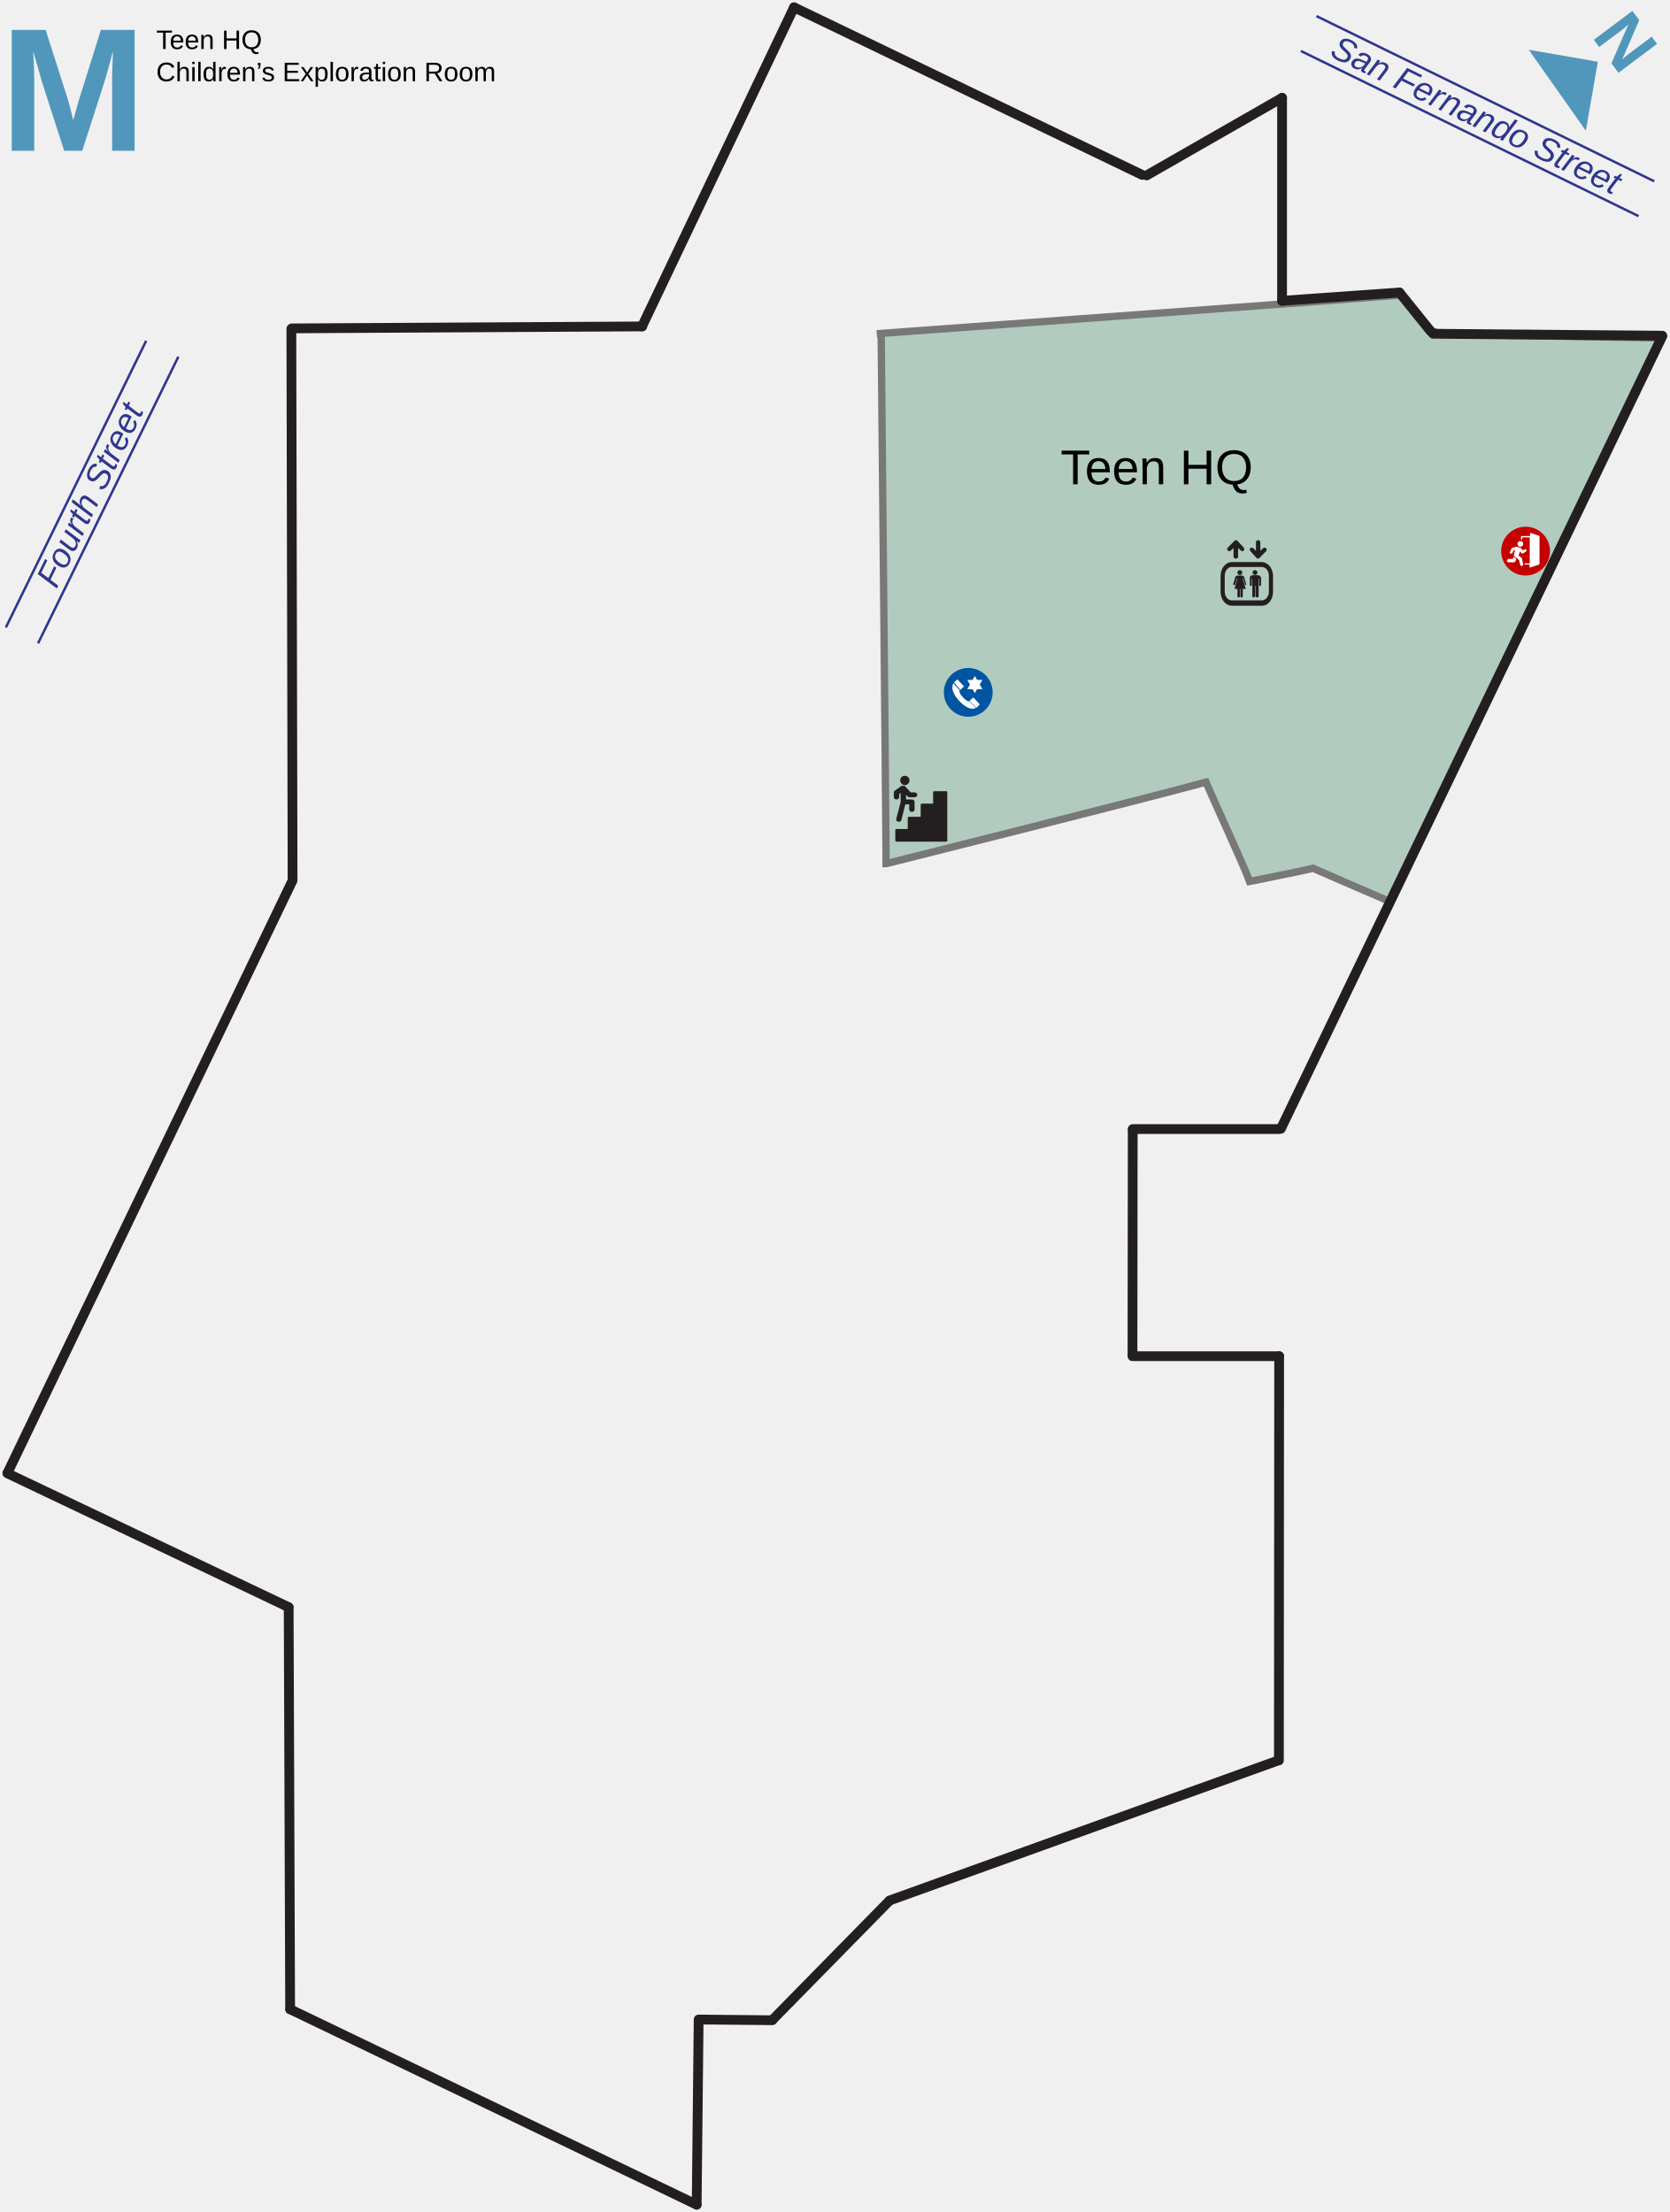
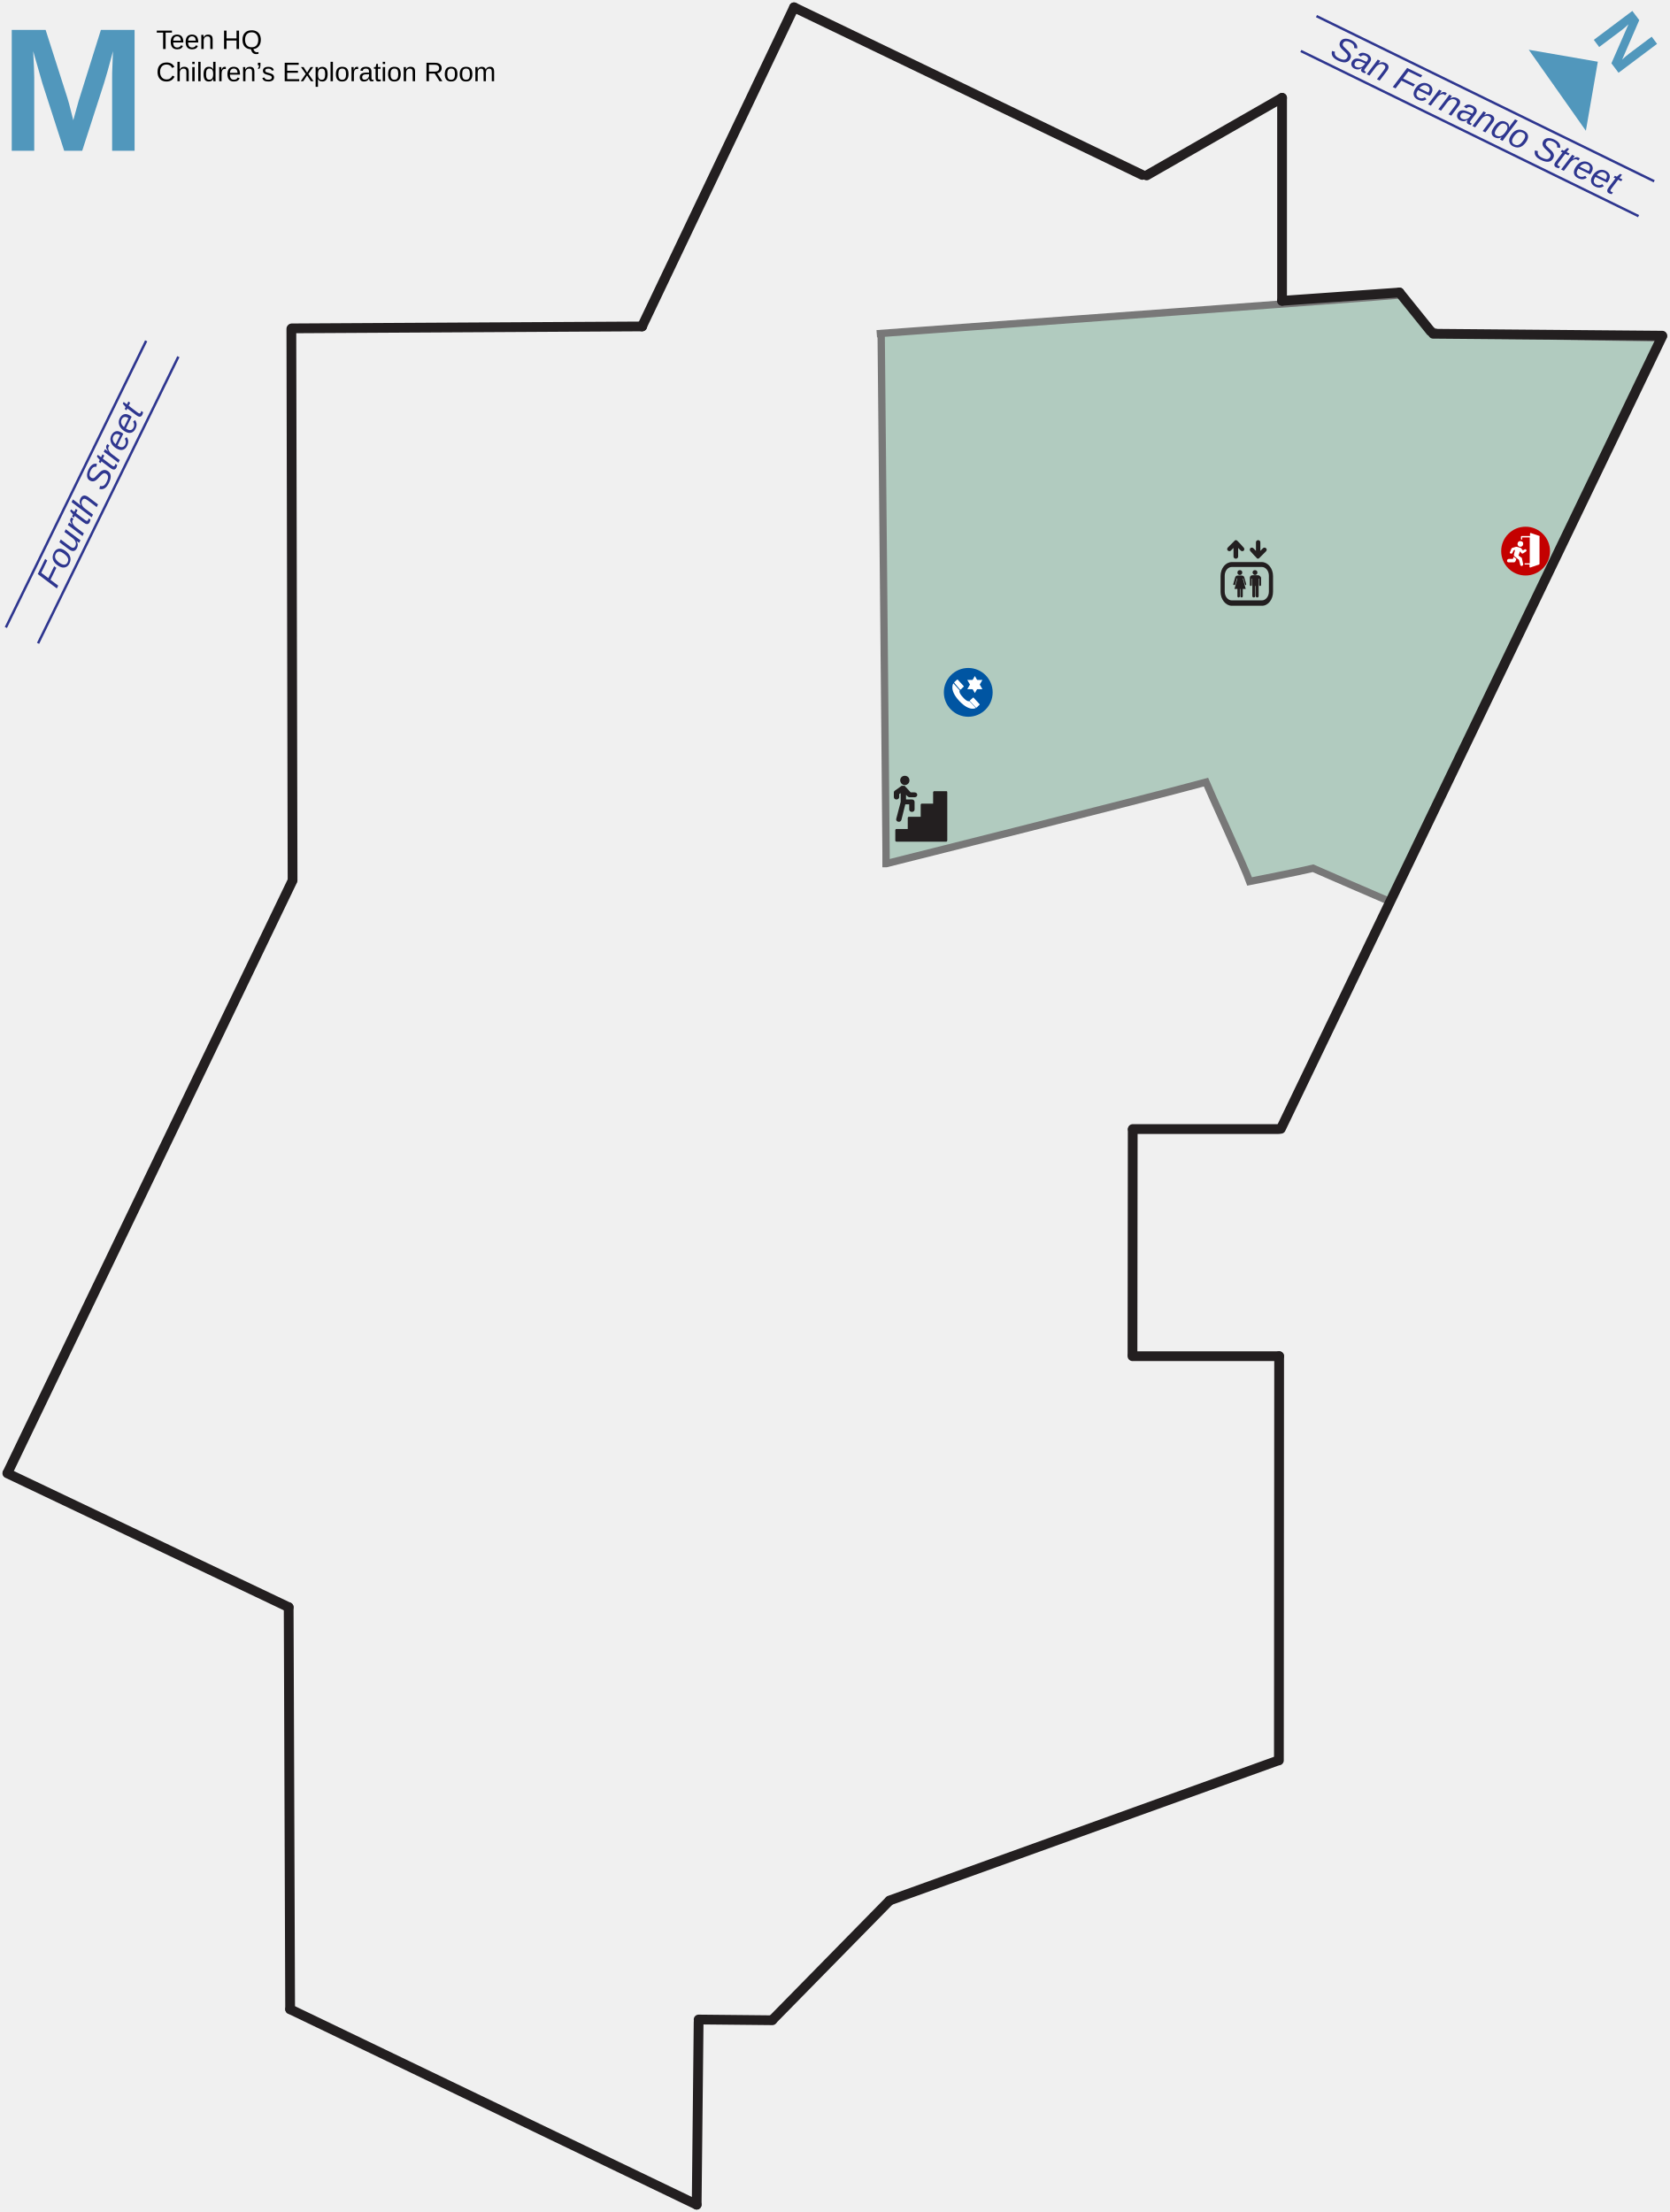
<svg xmlns="http://www.w3.org/2000/svg" id="Layer_1" data-name="Layer 1" version="1.1" viewBox="0 0 684.2 906.7">
  <defs>
    <style>
-       .cls-1 {
-         font-size: 20px;
-       }
- 
-       .cls-1, .cls-2 {
+       .cls-1, .cls-2, .cls-3, .cls-4, .cls-5 {
+         stroke-width: 0px;
+       }
+ 
+       .cls-1, .cls-6, .cls-7 {
+         fill: #5197bc;
+       }
+ 
+       .cls-8 {
+         stroke: #2e368f;
+       }
+ 
+       .cls-8, .cls-9 {
+         fill: none;
+       }
+ 
+       .cls-8, .cls-10 {
+         stroke-miterlimit: 10;
+       }
+ 
+       .cls-2 {
+         fill: #0055a2;
+       }
+ 
+       .cls-3 {
+         fill: #c40000;
+       }
+ 
+       .cls-11 {
+         font-size: 11px;
+       }
+ 
+       .cls-11, .cls-6, .cls-10, .cls-12, .cls-7, .cls-13, .cls-14 {
+         isolation: isolate;
+       }
+ 
+       .cls-11, .cls-12 {
        fill: #000;
        font-family: ArialMT, Arial;
      }

-       .cls-1, .cls-2, .cls-3, .cls-4, .cls-5, .cls-6, .cls-7 {
-         isolation: isolate;
-       }
- 
-       .cls-8, .cls-9, .cls-10, .cls-11, .cls-12 {
-         stroke-width: 0px;
-       }
- 
-       .cls-8, .cls-3, .cls-5 {
-         fill: #5197bc;
-       }
- 
-       .cls-13 {
-         stroke: #2e368f;
-       }
- 
-       .cls-13, .cls-14 {
-         fill: none;
-       }
- 
-       .cls-13, .cls-4 {
-         stroke-miterlimit: 10;
-       }
- 
-       .cls-9 {
-         fill: #0055a2;
-       }
- 
-       .cls-10 {
-         fill: #c40000;
-       }
- 
-       .cls-2 {
-         font-size: 11px;
-       }
- 
-       .cls-3 {
+       .cls-6 {
        font-size: 72px;
      }

-       .cls-3, .cls-5 {
+       .cls-6, .cls-7 {
        font-family: Arial-BoldMT, Arial;
        font-weight: 700;
      }

-       .cls-14 {
+       .cls-9 {
        stroke: #231f20;
        stroke-linecap: round;
        stroke-linejoin: round;
        stroke-width: 4px;
      }

-       .cls-4 {
+       .cls-10 {
        fill: #71a58e;
        opacity: .5;
        stroke: #000;
        stroke-width: 3px;
      }

+       .cls-12 {
+         display: none;
+         font-size: 20px;
+       }
+ 
+       .cls-7 {
+         font-size: 28.7px;
+       }
+ 
+       .cls-4 {
+         fill: #fff;
+       }
+ 
      .cls-5 {
-         font-size: 28.7px;
-       }
- 
-       .cls-11 {
-         fill: #fff;
-       }
- 
-       .cls-12 {
        fill: #231f20;
      }

-       .cls-7 {
+       .cls-14 {
        fill: #2e368f;
        font-family: Arial-ItalicMT, Arial;
        font-size: 14px;
        font-style: italic;
      }
    </style>
  </defs>
  <g id="teen_hq" data-name="teen hq">
-     <path class="cls-4" d="M361.1,135.9c0,3.6,1.8,182.1,2,213.4v4.7h.1c6-1.5,105-26.3,131-33.4,1.4,3.5,15.8,34.8,17.9,40.7,3.3-.7,19.9-3.9,26-5.4,2.3,1,26.8,11.7,31.8,13.8,23.2-47.8,110.9-231.7,111-231.7M679,138.5l-88.6-1.5-4-1.6-12.6-14.5c-9.1,1-164.7,12.2-214.5,15.9" />
+     <path class="cls-10" d="M361.1,135.9c0,3.6,1.8,182.1,2,213.4v4.7h.1c6-1.5,105-26.3,131-33.4,1.4,3.5,15.8,34.8,17.9,40.7,3.3-.7,19.9-3.9,26-5.4,2.3,1,26.8,11.7,31.8,13.8,23.2-47.8,110.9-231.7,111-231.7M679,138.5l-88.6-1.5-4-1.6-12.6-14.5c-9.1,1-164.7,12.2-214.5,15.9" />
  </g>
  <g id="floor_outline" data-name="floor outline">
    <g id="c">
      <g id="d">
-         <line class="cls-14" x1="681.2" y1="137.8" x2="524.9" y2="462.7" />
-         <line class="cls-14" x1="3.1" y1="603.7" x2="119.7" y2="361.3" />
-         <line class="cls-14" x1="118.3" y1="658.8" x2="3" y2="603.9" />
-         <line class="cls-14" x1="118.9" y1="823.6" x2="285.5" y2="903.7" />
-         <line class="cls-14" x1="325.4" y1="3" x2="263.1" y2="133.8" />
-         <line class="cls-14" x1="468.1" y1="71.7" x2="325.4" y2="3" />
-         <line class="cls-14" x1="119.6" y1="134.6" x2="263.2" y2="133.8" />
-         <line class="cls-14" x1="525.4" y1="40.1" x2="469.9" y2="71.9" />
-         <line class="cls-14" x1="525.4" y1="123.3" x2="525.4" y2="40.1" />
-         <line class="cls-14" x1="525.4" y1="123.3" x2="573.5" y2="119.9" />
-         <line class="cls-14" x1="586.3" y1="135.8" x2="573.5" y2="119.9" />
-         <line class="cls-14" x1="681.2" y1="137.6" x2="587.3" y2="136.8" />
-         <line class="cls-14" x1="119.4" y1="134.8" x2="119.9" y2="360.8" />
-         <line class="cls-14" x1="464.2" y1="462.8" x2="524" y2="462.8" />
-         <line class="cls-14" x1="464.1" y1="555.2" x2="464.2" y2="463.1" />
-         <line class="cls-14" x1="464.1" y1="555.9" x2="524.2" y2="555.9" />
-         <line class="cls-14" x1="524.1" y1="721.6" x2="524.2" y2="555.9" />
-         <line class="cls-14" x1="286.3" y1="828.8" x2="285.5" y2="903.7" />
-         <line class="cls-14" x1="118.9" y1="823.6" x2="118.3" y2="658.8" />
-         <line class="cls-14" x1="316.5" y1="828.1" x2="286.3" y2="827.8" />
-         <line class="cls-14" x1="523.3" y1="721.8" x2="364.6" y2="779" />
-         <line class="cls-14" x1="364.4" y1="779.2" x2="316.8" y2="827.7" />
-       </g>
-     </g>
-   </g>
-   <text class="cls-1" transform="translate(434.6 198.5)">
+         <line class="cls-9" x1="681.2" y1="137.8" x2="524.9" y2="462.7" />
+         <line class="cls-9" x1="3.1" y1="603.7" x2="119.7" y2="361.3" />
+         <line class="cls-9" x1="118.3" y1="658.8" x2="3" y2="603.9" />
+         <line class="cls-9" x1="118.9" y1="823.6" x2="285.5" y2="903.7" />
+         <line class="cls-9" x1="325.4" y1="3" x2="263.1" y2="133.8" />
+         <line class="cls-9" x1="468.1" y1="71.7" x2="325.4" y2="3" />
+         <line class="cls-9" x1="119.6" y1="134.6" x2="263.2" y2="133.8" />
+         <line class="cls-9" x1="525.4" y1="40.1" x2="469.9" y2="71.9" />
+         <line class="cls-9" x1="525.4" y1="123.3" x2="525.4" y2="40.1" />
+         <line class="cls-9" x1="525.4" y1="123.3" x2="573.5" y2="119.9" />
+         <line class="cls-9" x1="586.3" y1="135.8" x2="573.5" y2="119.9" />
+         <line class="cls-9" x1="681.2" y1="137.6" x2="587.3" y2="136.8" />
+         <line class="cls-9" x1="119.4" y1="134.8" x2="119.9" y2="360.8" />
+         <line class="cls-9" x1="464.2" y1="462.8" x2="524" y2="462.8" />
+         <line class="cls-9" x1="464.1" y1="555.2" x2="464.2" y2="463.1" />
+         <line class="cls-9" x1="464.1" y1="555.9" x2="524.2" y2="555.9" />
+         <line class="cls-9" x1="524.1" y1="721.6" x2="524.2" y2="555.9" />
+         <line class="cls-9" x1="286.3" y1="828.8" x2="285.5" y2="903.7" />
+         <line class="cls-9" x1="118.9" y1="823.6" x2="118.3" y2="658.8" />
+         <line class="cls-9" x1="316.5" y1="828.1" x2="286.3" y2="827.8" />
+         <line class="cls-9" x1="523.3" y1="721.8" x2="364.6" y2="779" />
+         <line class="cls-9" x1="364.4" y1="779.2" x2="316.8" y2="827.7" />
+       </g>
+     </g>
+   </g>
+   <text class="cls-12" transform="translate(434.6 198.5)">
    <tspan x="0" y="0">Teen HQ</tspan>
  </text>
  <g id="emergency_exit" data-name="emergency exit">
    <g>
-       <circle class="cls-10" cx="625.2" cy="225.9" r="10" />
+       <circle class="cls-3" cx="625.2" cy="225.9" r="10" />
      <g>
-         <path class="cls-11" d="M630.9,219.7l-3.5-1.2c-.2-.1-.4.1-.4.3v.9h-3.4c0,0-.3.1-.3.3v1.1c.2,0,.4.1.5.1v-.9h3.1v10.6h-2.1c0,.2,0,.4,0,.5h2v.9c0,.2.2.4.4.3l3.5-1.2c0-.1.2-.1.2-.3v-11.1c.2-.1,0-.2,0-.3Z" />
+         <path class="cls-4" d="M630.9,219.7l-3.5-1.2c-.2-.1-.4.1-.4.3v.9h-3.4c0,0-.3.1-.3.3v1.1c.2,0,.4.1.5.1v-.9h3.1v10.6h-2.1c0,.2,0,.4,0,.5h2v.9c0,.2.2.4.4.3l3.5-1.2c0-.1.2-.1.2-.3v-11.1c.2-.1,0-.2,0-.3Z" />
        <g>
-           <path class="cls-11" d="M618.2,230.5h2.2c.3,0,.5-.2.7-.5l.3-.9-1.1-.9h0l-.3.9h-1.7c-.3,0-.7.3-.7.7-.1.4.3.7.6.7Z" />
-           <path class="cls-11" d="M623.3,224.1c.6-.1,1-.7.9-1.4,0-.6-.7-1-1.4-.9-.6.1-1,.7-.9,1.4.2.7.8,1,1.4.9Z" />
-           <path class="cls-11" d="M619.1,226.9c.3.1.6,0,.7-.3l.5-1,.6-.2-.5,1.9c0,.3,0,.5.2.7l1.9,1.5.5,2c0,.3.3.5.7.5h0c.3-.1.6-.5.5-.8l-.5-2.3c0-.1,0-.3-.2-.3l-1.2-.9.6-1.7.6.7c0,.1.3.2.4.2s.2,0,.3-.1l1.1-.7c.3-.1.3-.5.2-.7,0-.3-.5-.3-.7-.2l-.7.4-.6-.7c0-.2-.3-.3-.6-.4l-1-.3c-.3-.1-.6-.1-.9,0l-1.3.4c0,.1-.3.1-.3.3l-.5,1.2c-.3.4-.2.6.1.8Z" />
+           <path class="cls-4" d="M618.2,230.5h2.2c.3,0,.5-.2.7-.5l.3-.9-1.1-.9h0l-.3.9h-1.7c-.3,0-.7.3-.7.7-.1.4.3.7.6.7Z" />
+           <path class="cls-4" d="M623.3,224.1c.6-.1,1-.7.9-1.4,0-.6-.7-1-1.4-.9-.6.1-1,.7-.9,1.4.2.7.8,1,1.4.9Z" />
+           <path class="cls-4" d="M619.1,226.9c.3.1.6,0,.7-.3l.5-1,.6-.2-.5,1.9c0,.3,0,.5.2.7l1.9,1.5.5,2c0,.3.3.5.7.5h0c.3-.1.6-.5.5-.8l-.5-2.3c0-.1,0-.3-.2-.3l-1.2-.9.6-1.7.6.7c0,.1.3.2.4.2s.2,0,.3-.1l1.1-.7c.3-.1.3-.5.2-.7,0-.3-.5-.3-.7-.2l-.7.4-.6-.7c0-.2-.3-.3-.6-.4l-1-.3c-.3-.1-.6-.1-.9,0l-1.3.4c0,.1-.3.1-.3.3l-.5,1.2c-.3.4-.2.6.1.8Z" />
        </g>
      </g>
    </g>
  </g>
  <g>
    <g>
-       <path class="cls-12" d="M507.1,221.7c-.2-.2-.4-.3-.6-.3s-.5.1-.6.3c-.5.5-1.4,1.4-2.7,2.7-.4.4-.4,1,0,1.3.3.3.9.3,1.2,0l1.1-1.1v3.5c0,.5.4.9.9.9h.1c.5,0,.9-.4.9-.9v-3.5l1.1,1.1c.3.3.9.3,1.2,0h0c.3-.3.3-.9,0-1.2-1.3-1.5-2-2.2-2.6-2.8Z" />
-       <path class="cls-12" d="M514.9,228.7c.2.2.4.3.6.3s.5-.1.6-.3c.5-.5,1.4-1.4,2.7-2.7.4-.4.4-1,0-1.3-.3-.3-.9-.3-1.2,0l-1.1,1.1v-3.5c0-.5-.4-.9-.9-.9h0c-.5,0-.9.4-.9.9v3.5l-1.1-1.1c-.3-.3-.9-.3-1.2,0h0c-.3.3-.3.9,0,1.2,1.3,1.5,2,2.2,2.6,2.8Z" />
+       <path class="cls-5" d="M507.1,221.7c-.2-.2-.4-.3-.6-.3s-.5.1-.6.3c-.5.5-1.4,1.4-2.7,2.7-.4.4-.4,1,0,1.3.3.3.9.3,1.2,0l1.1-1.1v3.5c0,.5.4.9.9.9h.1c.5,0,.9-.4.9-.9v-3.5l1.1,1.1c.3.3.9.3,1.2,0h0c.3-.3.3-.9,0-1.2-1.3-1.5-2-2.2-2.6-2.8Z" />
+       <path class="cls-5" d="M514.9,228.7c.2.2.4.3.6.3s.5-.1.6-.3c.5-.5,1.4-1.4,2.7-2.7.4-.4.4-1,0-1.3-.3-.3-.9-.3-1.2,0l-1.1,1.1v-3.5c0-.5-.4-.9-.9-.9h0c-.5,0-.9.4-.9.9v3.5l-1.1-1.1c-.3-.3-.9-.3-1.2,0h0c-.3.3-.3.9,0,1.2,1.3,1.5,2,2.2,2.6,2.8Z" />
    </g>
    <g>
      <g>
-         <path class="cls-12" d="M514.3,235.7c.5,0,1-.4,1-1s-.4-1-1-1-1,.4-1,1c.1.5.5,1,1,1Z" />
-         <path class="cls-12" d="M515.6,235.8h-2.4c-.6,0-1,.5-1,1v3c0,.2.2.4.4.4s.4-.2.4-.4v-2.6h.2v7.1c0,.3.2.6.6.6s.6-.2.6-.6v-4.1h.2v4.1c0,.3.2.6.6.6s.6-.2.6-.6v-7.1h.2v2.6c0,.2.2.4.4.4s.4-.2.4-.4v-3c-.2-.5-.7-1-1.2-1Z" />
-       </g>
-       <path class="cls-12" d="M508.1,235.7c.5,0,1-.4,1-1s-.4-1-1-1-1,.4-1,1,.4,1,1,1Z" />
-       <path class="cls-12" d="M510.7,239.4l-.8-2.8c-.2-.5-.6-.7-1.2-.7h-1.3c-.6,0-1,.2-1.2.7l-.8,2.8c-.1.2.1.4.3.4.2.1.4,0,.5-.2l.7-2.5h.2l-1.2,4.3h1.2v3c0,.3.2.5.5.5s.5-.2.5-.5v-3h.2v3c0,.3.2.5.5.5s.5-.2.5-.5v-3h1.2l-1.2-4.3h.2l.7,2.5c.1.2.3.3.5.2-.1,0,0-.3,0-.4Z" />
-     </g>
-     <path class="cls-12" d="M517.2,248.3h-12.4c-2.5,0-4.6-2.6-4.6-5.7v-6.5c0-3.2,2.1-5.7,4.6-5.7h12.3c2.5,0,4.6,2.6,4.6,5.7v6.5c0,3.1-2,5.7-4.5,5.7ZM504.8,232.4c-1.6,0-2.9,1.6-2.9,3.6v6.5c0,2,1.3,3.6,2.9,3.6h12.3c1.6,0,2.9-1.6,2.9-3.6v-6.5c0-2-1.3-3.6-2.9-3.6h-12.3Z" />
+         <path class="cls-5" d="M514.3,235.7c.5,0,1-.4,1-1s-.4-1-1-1-1,.4-1,1c.1.5.5,1,1,1Z" />
+         <path class="cls-5" d="M515.6,235.8h-2.4c-.6,0-1,.5-1,1v3c0,.2.2.4.4.4s.4-.2.4-.4v-2.6h.2v7.1c0,.3.2.6.6.6s.6-.2.6-.6v-4.1h.2v4.1c0,.3.2.6.6.6s.6-.2.6-.6v-7.1h.2v2.6c0,.2.2.4.4.4s.4-.2.4-.4v-3c-.2-.5-.7-1-1.2-1Z" />
+       </g>
+       <path class="cls-5" d="M508.1,235.7c.5,0,1-.4,1-1s-.4-1-1-1-1,.4-1,1,.4,1,1,1Z" />
+       <path class="cls-5" d="M510.7,239.4l-.8-2.8c-.2-.5-.6-.7-1.2-.7h-1.3c-.6,0-1,.2-1.2.7l-.8,2.8c-.1.2.1.4.3.4.2.1.4,0,.5-.2l.7-2.5h.2l-1.2,4.3h1.2v3c0,.3.2.5.5.5s.5-.2.5-.5v-3h.2v3c0,.3.2.5.5.5s.5-.2.5-.5v-3h1.2l-1.2-4.3h.2l.7,2.5c.1.2.3.3.5.2-.1,0,0-.3,0-.4Z" />
+     </g>
+     <path class="cls-5" d="M517.2,248.3h-12.4c-2.5,0-4.6-2.6-4.6-5.7v-6.5c0-3.2,2.1-5.7,4.6-5.7h12.3c2.5,0,4.6,2.6,4.6,5.7v6.5c0,3.1-2,5.7-4.5,5.7ZM504.8,232.4c-1.6,0-2.9,1.6-2.9,3.6v6.5c0,2,1.3,3.6,2.9,3.6h12.3c1.6,0,2.9-1.6,2.9-3.6v-6.5c0-2-1.3-3.6-2.9-3.6h-12.3Z" />
  </g>
  <g id="stairs">
    <g>
-       <path class="cls-12" d="M370.8,321.8c1,0,1.9-.8,1.9-1.9s-.8-1.9-1.9-1.9-1.9.8-1.9,1.9c.1,1.1.9,1.9,1.9,1.9Z" />
-       <path class="cls-12" d="M367.4,327.7c.6,0,1.1-.4,1.1-1v-1.2l.6-.4v3.6l-1.8,6.9c-.2.5.2,1.1.7,1.2.6.2,1.2-.1,1.4-.7l1.6-6.4h1.6v2.1c0,.6.5,1,1.1,1s1.1-.4,1.1-1v-3.1c0-.6-.5-1-1.1-1h-2.4v-1.9l.6.6c.2.2.5.4.9.4h2c.6,0,1.1-.4,1.1-1s-.5-1-1.1-1h-1.6l-2-2.2h-.1c-.1-.2-.2-.4-.4-.5h-1.2l-2.8,2c-.3.2-.4.5-.4.8h0v1.7c0,.7.4,1.1,1.1,1.1Z" />
-       <path class="cls-12" d="M387.9,324.3h-5.1c-.2,0-.3.2-.4.4v4.7h-4.7c-.2,0-.3.2-.4.4v5h-4.9c-.2,0-.3.2-.4.4v4.6h-4.7c-.2,0-.3.2-.4.4v4.4c0,.2.2.3.4.4h20.5c.2,0,.3-.2.4-.4v-19.8c0-.3,0-.4-.3-.5Z" />
+       <path class="cls-5" d="M370.8,321.8c1,0,1.9-.8,1.9-1.9s-.8-1.9-1.9-1.9-1.9.8-1.9,1.9c.1,1.1.9,1.9,1.9,1.9Z" />
+       <path class="cls-5" d="M367.4,327.7c.6,0,1.1-.4,1.1-1v-1.2l.6-.4v3.6l-1.8,6.9c-.2.5.2,1.1.7,1.2.6.2,1.2-.1,1.4-.7l1.6-6.4h1.6v2.1c0,.6.5,1,1.1,1s1.1-.4,1.1-1v-3.1c0-.6-.5-1-1.1-1h-2.4v-1.9l.6.6c.2.2.5.4.9.4h2c.6,0,1.1-.4,1.1-1s-.5-1-1.1-1h-1.6l-2-2.2h-.1c-.1-.2-.2-.4-.4-.5h-1.2l-2.8,2c-.3.2-.4.5-.4.8h0v1.7c0,.7.4,1.1,1.1,1.1Z" />
+       <path class="cls-5" d="M387.9,324.3h-5.1c-.2,0-.3.2-.4.4v4.7h-4.7c-.2,0-.3.2-.4.4v5h-4.9c-.2,0-.3.2-.4.4v4.6h-4.7c-.2,0-.3.2-.4.4v4.4c0,.2.2.3.4.4h20.5c.2,0,.3-.2.4-.4v-19.8c0-.3,0-.4-.3-.5Z" />
    </g>
  </g>
  <g id="North">
-     <polygon class="cls-8" points="654.8 25.3 626.5 20.4 649.9 53.6 654.8 25.3" />
-     <text class="cls-5" transform="translate(652 14.8) rotate(53.1)">
+     <polygon class="cls-1" points="654.8 25.3 626.5 20.4 649.9 53.6 654.8 25.3" />
+     <text class="cls-7" transform="translate(652 14.8) rotate(53.1)">
      <tspan x="0" y="0">N</tspan>
    </text>
-     <text class="cls-7" transform="translate(23.1 241.6) rotate(-63.9)">
+     <text class="cls-14" transform="translate(23.1 241.6) rotate(-63.9)">
      <tspan x="0" y="0">Fourth Street</tspan>
    </text>
-     <line class="cls-13" x1="15.6" y1="263.7" x2="73.1" y2="146.2" />
-     <line class="cls-13" x1="2.4" y1="257.2" x2="59.9" y2="139.7" />
-     <text class="cls-7" transform="translate(544.5 22.8) rotate(26.1)">
+     <line class="cls-8" x1="15.6" y1="263.7" x2="73.1" y2="146.2" />
+     <line class="cls-8" x1="2.4" y1="257.2" x2="59.9" y2="139.7" />
+     <text class="cls-14" transform="translate(544.5 22.8) rotate(26.1)">
      <tspan x="0" y="0">San Fernando Street</tspan>
    </text>
-     <line class="cls-13" x1="533.1" y1="20.9" x2="671.5" y2="88.6" />
-     <line class="cls-13" x1="539.5" y1="6.6" x2="677.9" y2="74.3" />
+     <line class="cls-8" x1="533.1" y1="20.9" x2="671.5" y2="88.6" />
+     <line class="cls-8" x1="539.5" y1="6.6" x2="677.9" y2="74.3" />
  </g>
  <g>
-     <text class="cls-3" transform="translate(0 61.8)">
+     <text class="cls-6" transform="translate(0 61.8)">
      <tspan x="0" y="0">M</tspan>
    </text>
-     <g class="cls-6">
-       <text class="cls-2" transform="translate(64 20.1)">
+     <g class="cls-13">
+       <text class="cls-11" transform="translate(64 20.1)">
        <tspan x="0" y="0">Teen HQ</tspan>
      </text>
-       <text class="cls-2" transform="translate(64 33.3)">
+       <text class="cls-11" transform="translate(64 33.3)">
        <tspan x="0" y="0">Children’s Exploration Room</tspan>
      </text>
    </g>
  </g>
  <g id="bluelight_phone" data-name="bluelight phone">
-     <circle class="cls-9" cx="396.8" cy="283.8" r="10" />
-     <g>
-       <polygon class="cls-11" points="399.5 277.1 396.4 282.5 402.6 282.5 399.5 277.1" />
-       <polygon class="cls-11" points="402.6 278.7 396.4 278.7 399.5 284.1 402.6 278.7" />
+     <circle class="cls-2" cx="396.8" cy="283.8" r="10" />
+     <g>
+       <polygon class="cls-4" points="399.5 277.1 396.4 282.5 402.6 282.5 399.5 277.1" />
+       <polygon class="cls-4" points="402.6 278.7 396.4 278.7 399.5 284.1 402.6 278.7" />
    </g>
    <g id="bluelight_phone-2" data-name="bluelight phone">
      <g>
-         <path class="cls-11" d="M393.4,282.6c.1.1.2.1.3,0h.1c0-.1,1.1-1.1,1.1-1.1.1-.1.1-.2,0-.3l-2.4-2.6c-.1-.1-.2-.1-.3,0l-1.1,1c-.1.1-.1.2,0,.3l2.3,2.7Z" />
-         <path class="cls-11" d="M401.4,288.6l-2.4-2.6c-.1-.1-.2-.1-.3,0l-1.2,1.1c-.1.1-.1.2,0,.3l2.4,2.6c.1.1.2.1.3,0h.1c0-.1,1.1-1.1,1.1-1.1.1,0,.1,0,0-.3Z" />
-         <path class="cls-11" d="M394.6,285.8c-1.8-1.9-1.4-2.7-1.3-2.8l-2.6-2.9s-1.9,2.6,2.4,7.2c4.3,4.6,6.8,2.9,6.8,2.9l-2.6-2.8c-.3.1-1.1.2-2.7-1.6Z" />
+         <path class="cls-4" d="M393.4,282.6c.1.1.2.1.3,0h.1c0-.1,1.1-1.1,1.1-1.1.1-.1.1-.2,0-.3l-2.4-2.6c-.1-.1-.2-.1-.3,0l-1.1,1c-.1.1-.1.2,0,.3l2.3,2.7Z" />
+         <path class="cls-4" d="M401.4,288.6l-2.4-2.6c-.1-.1-.2-.1-.3,0l-1.2,1.1c-.1.1-.1.2,0,.3l2.4,2.6c.1.1.2.1.3,0h.1c0-.1,1.1-1.1,1.1-1.1.1,0,.1,0,0-.3Z" />
+         <path class="cls-4" d="M394.6,285.8c-1.8-1.9-1.4-2.7-1.3-2.8l-2.6-2.9s-1.9,2.6,2.4,7.2c4.3,4.6,6.8,2.9,6.8,2.9l-2.6-2.8c-.3.1-1.1.2-2.7-1.6Z" />
      </g>
    </g>
  </g>
</svg>
